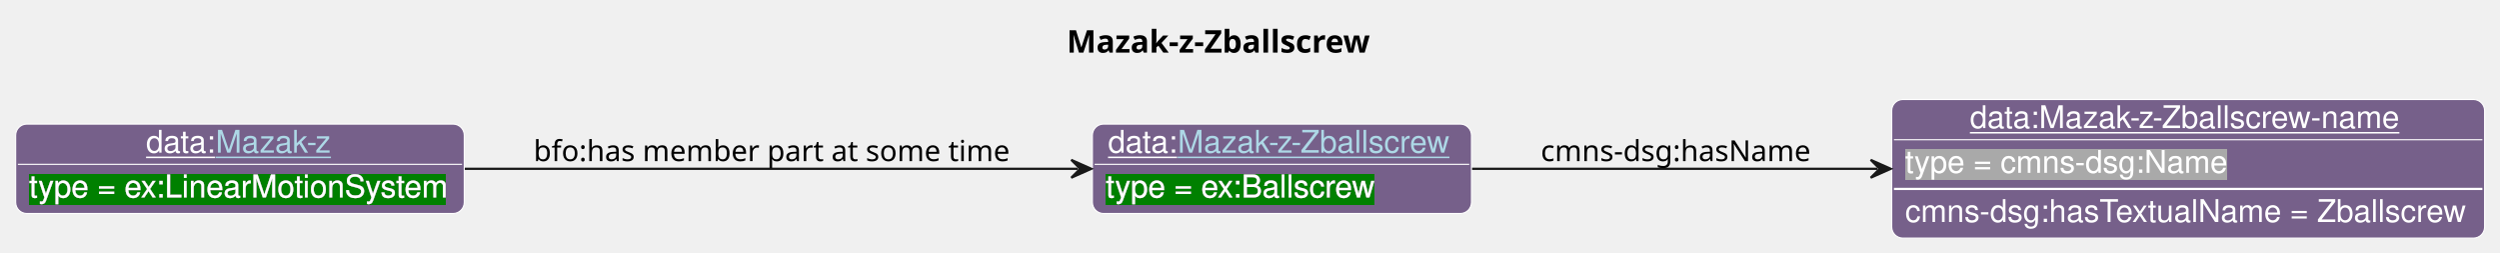
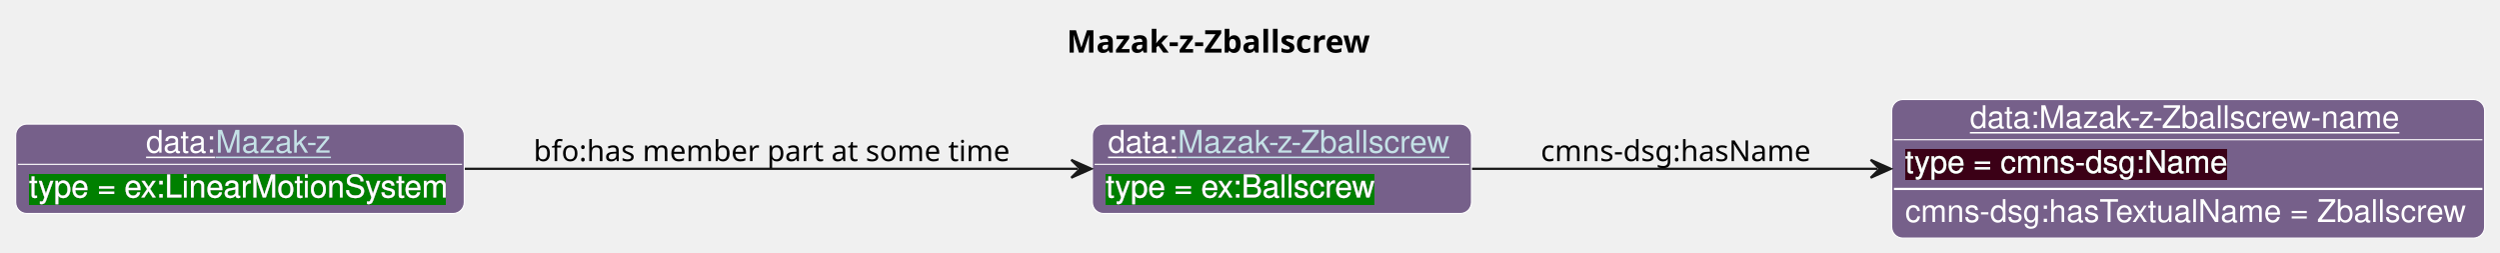
<svg xmlns="http://www.w3.org/2000/svg" xmlns:xlink="http://www.w3.org/1999/xlink" contentStyleType="text/css" data-diagram-type="CLASS" height="113px" preserveAspectRatio="none" style="width:1118px;height:113px;background:#FFFFFF;" version="1.1" viewBox="0 0 1118 113" width="1118px" zoomAndPan="magnify">
  <defs>
-     <filter height="1" id="bmkot6dj019nj0" width="1" x="0" y="0">
+     <filter height="1" id="b6m2vvrzfu1iy0" width="1" x="0" y="0">
      <feFlood flood-color="#008000" result="flood" />
      <feComposite in="SourceGraphic" in2="flood" operator="over" />
    </filter>
-     <filter height="1" id="bmkot6dj019nj1" width="1" x="0" y="0">
-       <feFlood flood-color="#A9A9A9" result="flood" />
+     <filter height="1" id="b6m2vvrzfu1iy1" width="1" x="0" y="0">
+       <feFlood flood-color="#3A0519" result="flood" />
      <feComposite in="SourceGraphic" in2="flood" operator="over" />
    </filter>
  </defs>
  <g>
    <text fill="#000000" font-family="sans-serif" font-size="14" font-weight="bold" lengthAdjust="spacing" textLength="150.103" x="477.232" y="23.535">Mazak-z-Zballscrew</text>
    <g class="entity" data-entity="o1" data-source-line="131" data-uid="ent0002" id="entity_o1">
      <rect fill="#76608A" height="40" rx="5" ry="5" style="stroke:#FFFFFF;stroke-width:0.5;" width="169.6" x="488.71" y="55.488" />
      <text fill="#FFFFFF" font-family="Helvetica" font-size="14" lengthAdjust="spacing" text-decoration="underline" textLength="31.138" x="495.71" y="68.269">data:</text>
      <a href="./Mazak-z-Zballscrew.html" target="_top" title="./Mazak-z-Zballscrew.html" xlink:actuate="onRequest" xlink:href="./Mazak-z-Zballscrew.html" xlink:show="new" xlink:title="./Mazak-z-Zballscrew.html" xlink:type="simple">
-         <text fill="#ADD8E6" font-family="Helvetica" font-size="14" lengthAdjust="spacing" text-decoration="underline" textLength="124.462" x="526.848" y="68.269">Mazak-z-Zballscrew</text>
+         <text fill="#C4E1E6" font-family="Helvetica" font-size="14" lengthAdjust="spacing" text-decoration="underline" textLength="124.462" x="526.848" y="68.269">Mazak-z-Zballscrew</text>
      </a>
      <line style="stroke:#FFFFFF;stroke-width:0.5;" x1="489.71" x2="657.31" y1="73.488" y2="73.488" />
-       <text fill="#FFFFFF" filter="url(#bmkot6dj019nj0)" font-family="Helvetica" font-size="14" lengthAdjust="spacing" textLength="120.996" x="494.71" y="88.269">type = ex:Ballscrew</text>
+       <text fill="#FFFFFF" filter="url(#b6m2vvrzfu1iy0)" font-family="Helvetica" font-size="14" lengthAdjust="spacing" textLength="120.996" x="494.71" y="88.269">type = ex:Ballscrew</text>
    </g>
    <g class="entity" data-entity="o2" data-source-line="131" data-uid="ent0003" id="entity_o2">
      <rect fill="#76608A" height="62" rx="5" ry="5" style="stroke:#FFFFFF;stroke-width:0.5;" width="265.258" x="846.31" y="44.488" />
      <text fill="#FFFFFF" font-family="Helvetica" font-size="14" lengthAdjust="spacing" text-decoration="underline" textLength="195.282" x="881.298" y="57.269">data:Mazak-z-Zballscrew-name</text>
      <line style="stroke:#FFFFFF;stroke-width:0.5;" x1="847.31" x2="1110.568" y1="62.488" y2="62.488" />
-       <text fill="#FFFFFF" filter="url(#bmkot6dj019nj1)" font-family="Helvetica" font-size="14" lengthAdjust="spacing" textLength="144.334" x="852.31" y="77.269">type = cmns-dsg:Name</text>
+       <text fill="#FFFFFF" filter="url(#b6m2vvrzfu1iy1)" font-family="Helvetica" font-size="14" lengthAdjust="spacing" textLength="144.334" x="852.31" y="77.269">type = cmns-dsg:Name</text>
      <line style="stroke:#FFFFFF;stroke-width:1;" x1="847.31" x2="1110.568" y1="84.488" y2="84.488" />
      <text fill="#FFFFFF" font-family="Helvetica" font-size="14" lengthAdjust="spacing" textLength="253.258" x="852.31" y="99.269">cmns-dsg:hasTextualName = Zballscrew</text>
    </g>
    <g class="entity" data-entity="o3" data-source-line="131" data-uid="ent0004" id="entity_o3">
      <rect fill="#76608A" height="40" rx="5" ry="5" style="stroke:#FFFFFF;stroke-width:0.5;" width="200.706" x="7" y="55.488" />
      <text fill="#FFFFFF" font-family="Helvetica" font-size="14" lengthAdjust="spacing" text-decoration="underline" textLength="31.138" x="65.336" y="68.269">data:</text>
      <a href="./Mazak-z.html" target="_top" title="./Mazak-z.html" xlink:actuate="onRequest" xlink:href="./Mazak-z.html" xlink:show="new" xlink:title="./Mazak-z.html" xlink:type="simple">
-         <text fill="#ADD8E6" font-family="Helvetica" font-size="14" lengthAdjust="spacing" text-decoration="underline" textLength="52.897" x="96.474" y="68.269">Mazak-z</text>
+         <text fill="#C4E1E6" font-family="Helvetica" font-size="14" lengthAdjust="spacing" text-decoration="underline" textLength="52.897" x="96.474" y="68.269">Mazak-z</text>
      </a>
      <line style="stroke:#FFFFFF;stroke-width:0.5;" x1="8" x2="206.706" y1="73.488" y2="73.488" />
-       <text fill="#FFFFFF" filter="url(#bmkot6dj019nj0)" font-family="Helvetica" font-size="14" lengthAdjust="spacing" textLength="188.706" x="13" y="88.269">type = ex:LinearMotionSystem</text>
+       <text fill="#FFFFFF" filter="url(#b6m2vvrzfu1iy0)" font-family="Helvetica" font-size="14" lengthAdjust="spacing" textLength="188.706" x="13" y="88.269">type = ex:LinearMotionSystem</text>
    </g>
    <g class="link" data-entity-1="o1" data-entity-2="o2" data-source-line="195" data-uid="lnk5" id="link_o1_o2">
      <path codeLine="195" d="M658.59,75.488 C712.74,75.488 778.28,75.488 839.91,75.488" fill="none" id="o1-to-o2" style="stroke:#181818;stroke-width:1;" />
      <polygon fill="#181818" points="845.91,75.488,836.91,71.488,840.91,75.488,836.91,79.488,845.91,75.488" style="stroke:#181818;stroke-width:1;" />
      <text fill="#000000" font-family="sans-serif" font-size="13" lengthAdjust="spacing" textLength="126.077" x="689.31" y="72.057">cmns-dsg:hasName</text>
    </g>
    <g class="link" data-entity-1="o3" data-entity-2="o1" data-source-line="195" data-uid="lnk6" id="link_o3_o1">
      <path codeLine="195" d="M207.93,75.488 C291.43,75.488 403.36,75.488 482.25,75.488" fill="none" id="o3-to-o1" style="stroke:#181818;stroke-width:1;" />
      <polygon fill="#181818" points="488.25,75.488,479.25,71.488,483.25,75.488,479.25,79.488,488.25,75.488" style="stroke:#181818;stroke-width:1;" />
      <text fill="#000000" font-family="sans-serif" font-size="13" lengthAdjust="spacing" textLength="219.337" x="238.71" y="72.057">bfo:has member part at some time</text>
    </g>
  </g>
</svg>
